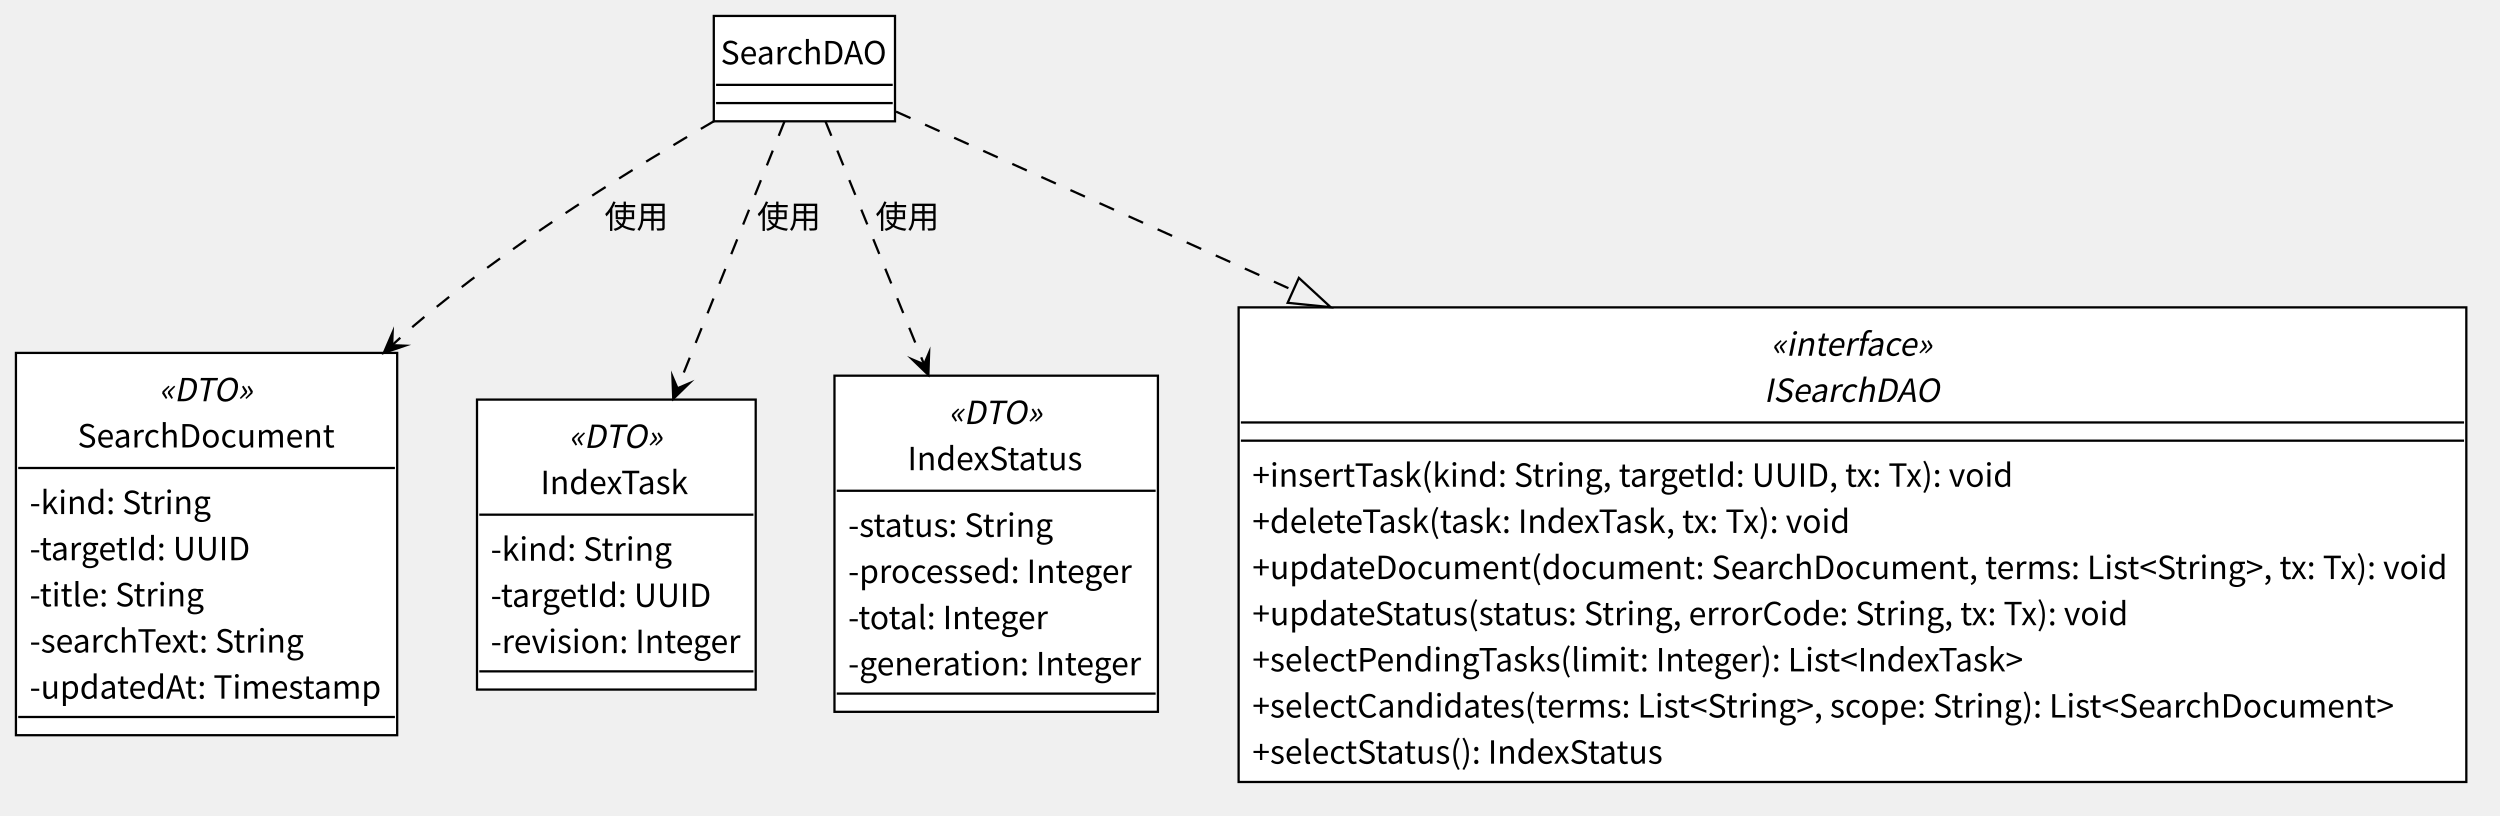
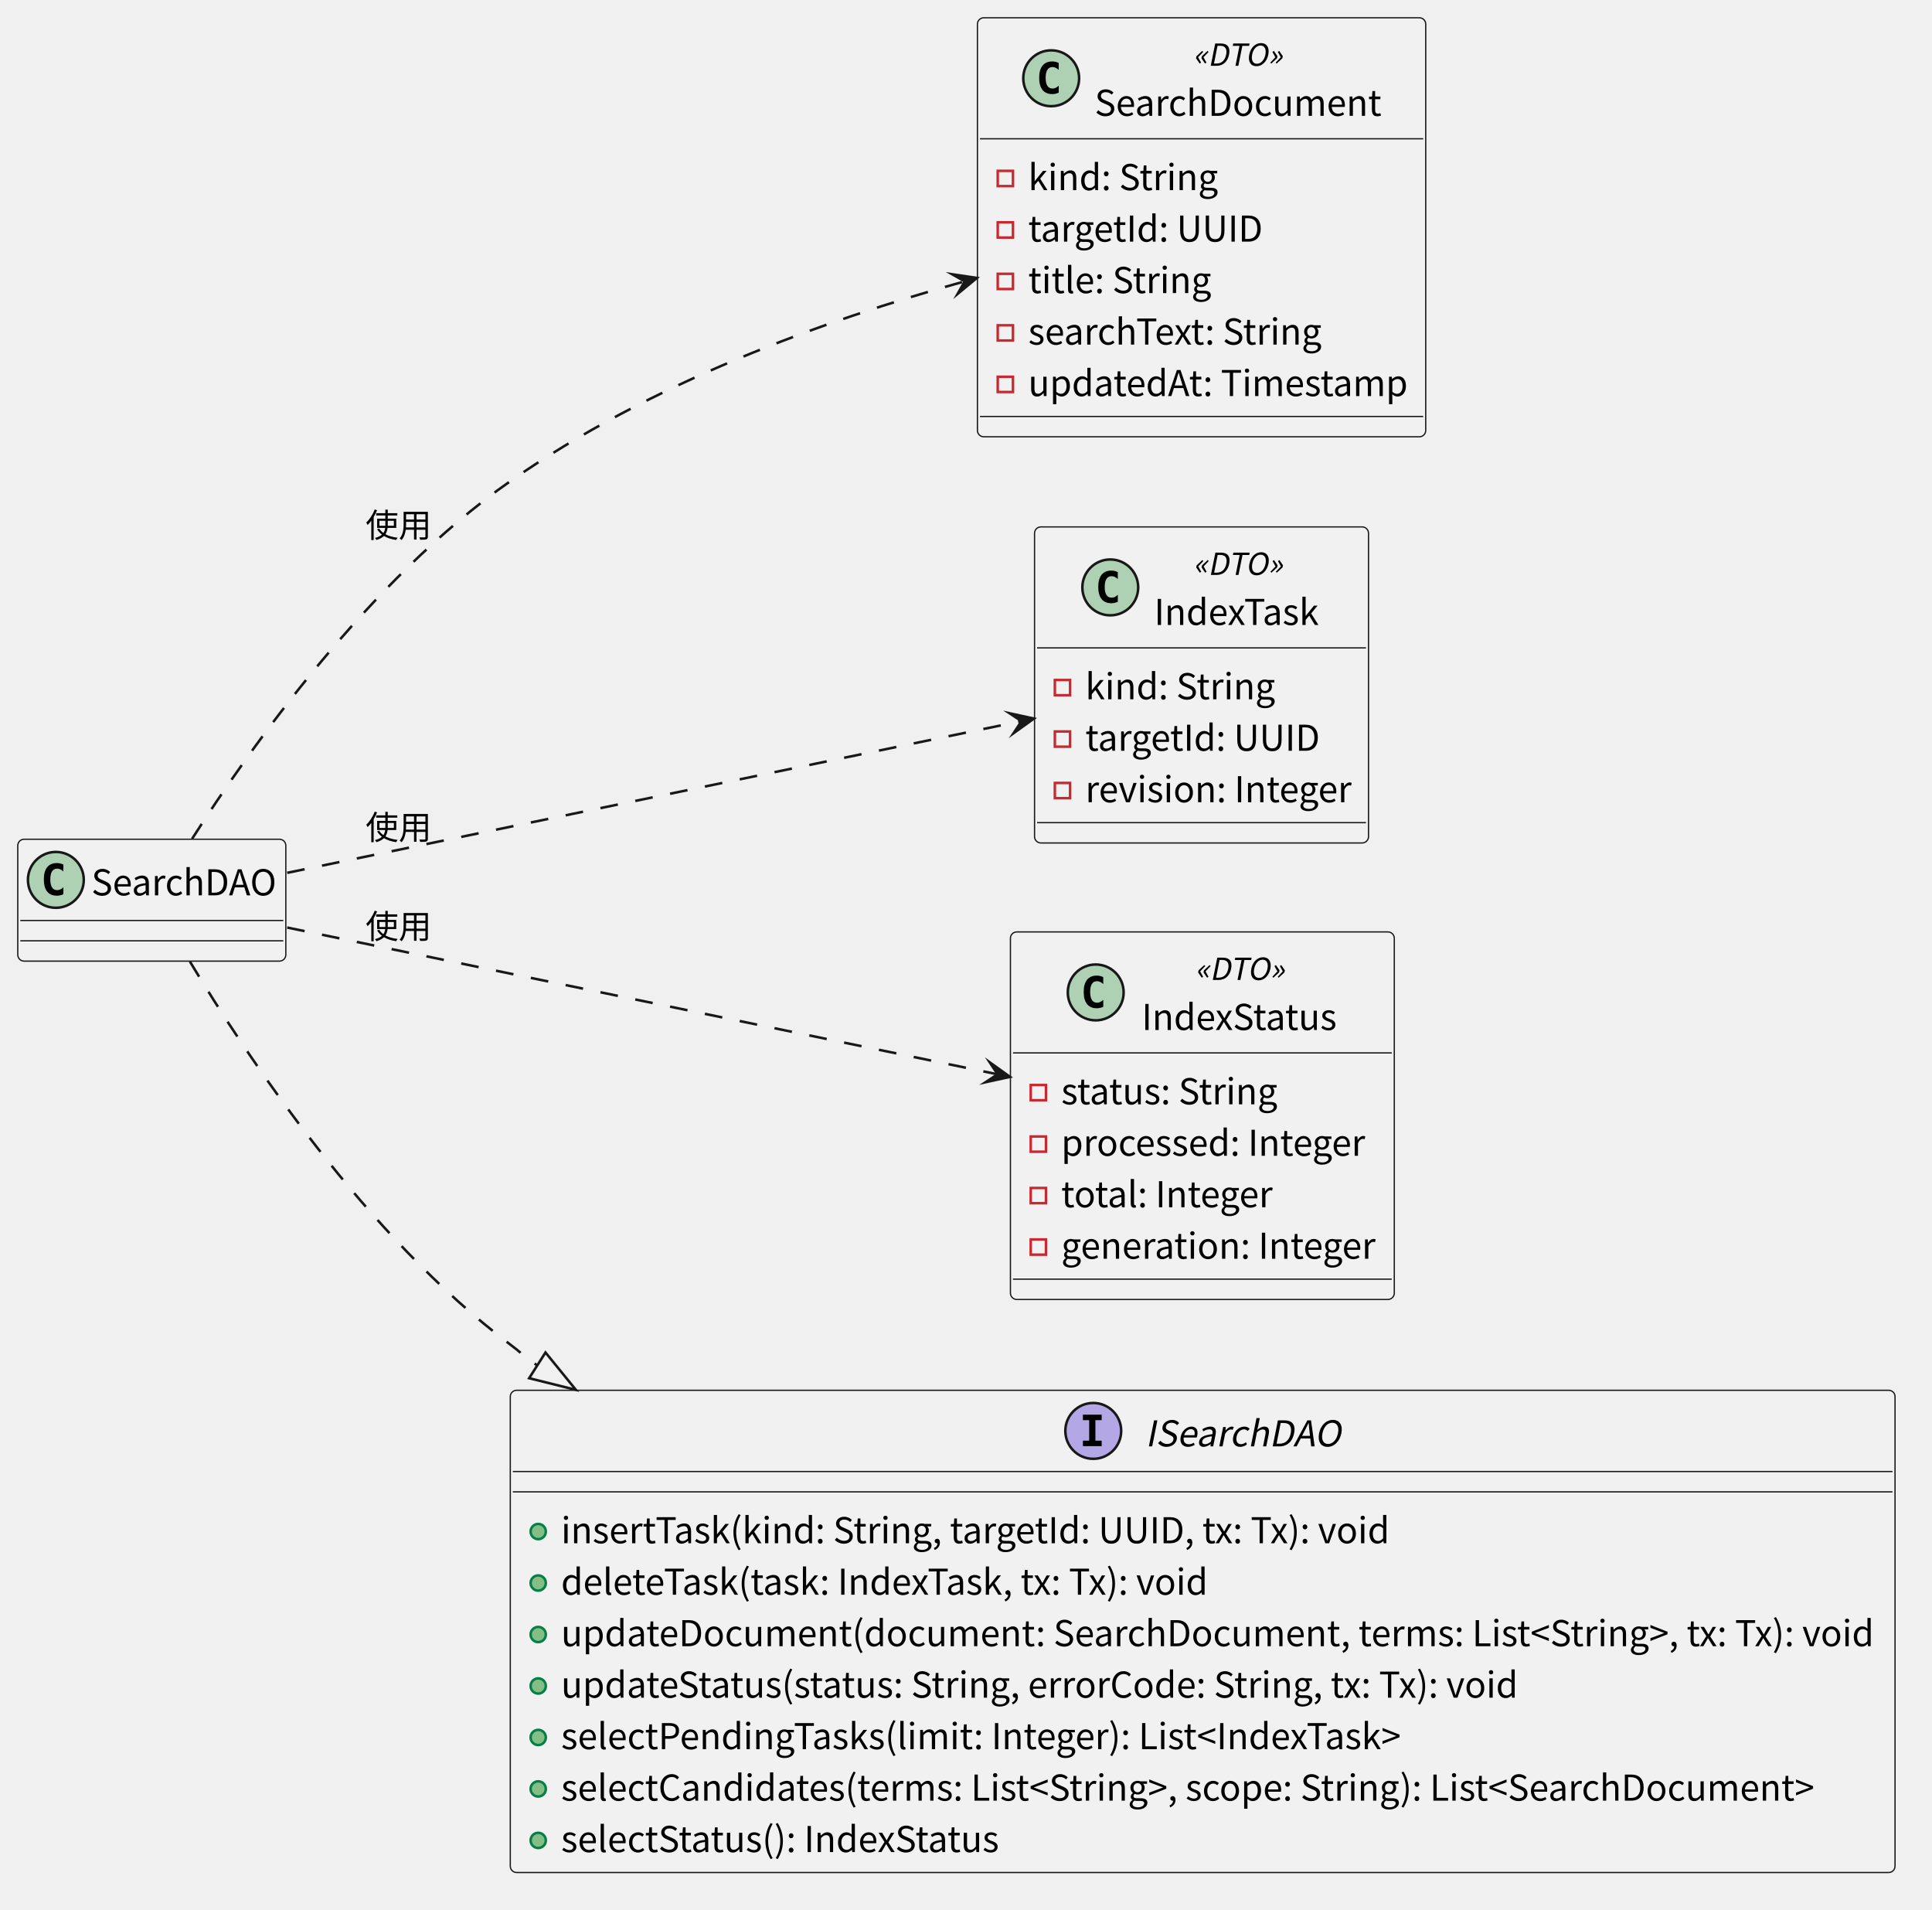
- <svg xmlns="http://www.w3.org/2000/svg" version="1.1" data-diagram-type="CLASS" style="width:1098px;height:358px;background:#FFFFFF;" width="1098px" height="358px" viewBox="0 0 1098 358" zoomAndPan="magnify" preserveAspectRatio="none" contentStyleType="text/css">
+ <svg xmlns="http://www.w3.org/2000/svg" version="1.1" data-diagram-type="CLASS" style="width:761px;height:752px;background:#FFFFFF;" width="761px" height="752px" viewBox="0 0 761 752" zoomAndPan="magnify" preserveAspectRatio="none" contentStyleType="text/css">
  <defs />
  <g font-family="sans-serif" lengthAdjust="spacing">
-     <g class="entity" data-qualified-name="SearchDocument" id="ent0001" data-source-line="4">
-       <rect x="7" y="155" width="167.441" height="167.903" fill="#FFF" style="stroke:#000;stroke-width:1;" />
-       <text x="69.812" y="176.24" fill="#000" font-size="14" textLength="41.818" font-style="italic" font-family="Noto Sans CJK SC">«DTO»</text>
-       <text x="34.049" y="196.512" fill="#000" font-size="14" textLength="113.344" font-family="Noto Sans CJK SC">SearchDocument</text>
-       <line x1="8" y1="205.544" x2="173.441" y2="205.544" style="stroke:#000;stroke-width:1;" />
-       <text x="13" y="225.784" fill="#000" font-size="14" textLength="80.024" font-family="Noto Sans CJK SC">-kind: String</text>
-       <text x="13" y="246.056" fill="#000" font-size="14" textLength="98.112" font-family="Noto Sans CJK SC">-targetId: UUID</text>
-       <text x="13" y="266.328" fill="#000" font-size="14" textLength="77.364" font-family="Noto Sans CJK SC">-title: String</text>
-       <text x="13" y="286.599" fill="#000" font-size="14" textLength="122.878" font-family="Noto Sans CJK SC">-searchText: String</text>
-       <text x="13" y="306.871" fill="#000" font-size="14" textLength="155.441" font-family="Noto Sans CJK SC">-updatedAt: Timestamp</text>
-       <line x1="8" y1="314.903" x2="173.441" y2="314.903" style="stroke:#000;stroke-width:1;" />
+     <g class="entity" data-qualified-name="SearchDocument" id="ent0001" data-source-line="5">
+       <rect x="385" y="7" width="176.583" height="165.008" fill="#F1F1F1" style="stroke:#181818;stroke-width:0.5;" rx="2.5" ry="2.5" />
+       <ellipse cx="414.058" cy="30.824" rx="11" ry="11" fill="#ADD1B2" style="stroke:#181818;stroke-width:1;" />
+       <path d="M417.027,36.465 Q416.449,36.762 415.808,36.902 Q415.167,37.058 414.464,37.058 Q411.964,37.058 410.636,35.418 Q409.324,33.762 409.324,30.637 Q409.324,27.512 410.636,25.855 Q411.964,24.199 414.464,24.199 Q415.167,24.199 415.808,24.355 Q416.464,24.512 417.027,24.808 L417.027,27.527 Q416.402,26.949 415.808,26.683 Q415.214,26.402 414.589,26.402 Q413.245,26.402 412.558,27.48 Q411.87,28.543 411.87,30.637 Q411.87,32.73 412.558,33.808 Q413.245,34.871 414.589,34.871 Q415.214,34.871 415.808,34.605 Q416.402,34.324 417.027,33.746 L417.027,36.465 Z " fill="#000" />
+       <text x="469.932" y="25.92" fill="#000" font-size="12" textLength="35.844" font-style="italic" font-family="Noto Sans CJK SC">«DTO»</text>
+       <text x="431.182" y="45.616" fill="#000" font-size="14" textLength="113.344" font-family="Noto Sans CJK SC">SearchDocument</text>
+       <line x1="386" y1="54.648" x2="560.583" y2="54.648" style="stroke:#181818;stroke-width:0.5;" />
+       <g data-visibility-modifier="PRIVATE_FIELD">
+         <rect x="393" y="67.284" width="6" height="6" fill="none" style="stroke:#C82930;stroke-width:1;" />
+       </g>
+       <text x="405" y="74.888" fill="#000" font-size="14" textLength="75.166" font-family="Noto Sans CJK SC">kind: String</text>
+       <g data-visibility-modifier="PRIVATE_FIELD">
+         <rect x="393" y="87.556" width="6" height="6" fill="none" style="stroke:#C82930;stroke-width:1;" />
+       </g>
+       <text x="405" y="95.16" fill="#000" font-size="14" textLength="93.254" font-family="Noto Sans CJK SC">targetId: UUID</text>
+       <g data-visibility-modifier="PRIVATE_FIELD">
+         <rect x="393" y="107.828" width="6" height="6" fill="none" style="stroke:#C82930;stroke-width:1;" />
+       </g>
+       <text x="405" y="115.432" fill="#000" font-size="14" textLength="72.506" font-family="Noto Sans CJK SC">title: String</text>
+       <g data-visibility-modifier="PRIVATE_FIELD">
+         <rect x="393" y="128.1" width="6" height="6" fill="none" style="stroke:#C82930;stroke-width:1;" />
+       </g>
+       <text x="405" y="135.704" fill="#000" font-size="14" textLength="118.02" font-family="Noto Sans CJK SC">searchText: String</text>
+       <g data-visibility-modifier="PRIVATE_FIELD">
+         <rect x="393" y="148.372" width="6" height="6" fill="none" style="stroke:#C82930;stroke-width:1;" />
+       </g>
+       <text x="405" y="155.976" fill="#000" font-size="14" textLength="150.583" font-family="Noto Sans CJK SC">updatedAt: Timestamp</text>
+       <line x1="386" y1="164.008" x2="560.583" y2="164.008" style="stroke:#181818;stroke-width:0.5;" />
    </g>
-     <g class="entity" data-qualified-name="IndexTask" id="ent0002" data-source-line="11">
-       <rect x="209.5" y="175.5" width="122.404" height="127.36" fill="#FFF" style="stroke:#000;stroke-width:1;" />
-       <text x="249.793" y="196.74" fill="#000" font-size="14" textLength="41.818" font-style="italic" font-family="Noto Sans CJK SC">«DTO»</text>
-       <text x="237.403" y="217.012" fill="#000" font-size="14" textLength="66.598" font-family="Noto Sans CJK SC">IndexTask</text>
-       <line x1="210.5" y1="226.044" x2="330.904" y2="226.044" style="stroke:#000;stroke-width:1;" />
-       <text x="215.5" y="246.284" fill="#000" font-size="14" textLength="80.024" font-family="Noto Sans CJK SC">-kind: String</text>
-       <text x="215.5" y="266.556" fill="#000" font-size="14" textLength="98.112" font-family="Noto Sans CJK SC">-targetId: UUID</text>
-       <text x="215.5" y="286.828" fill="#000" font-size="14" textLength="110.404" font-family="Noto Sans CJK SC">-revision: Integer</text>
-       <line x1="210.5" y1="294.86" x2="330.904" y2="294.86" style="stroke:#000;stroke-width:1;" />
+     <g class="entity" data-qualified-name="IndexTask" id="ent0002" data-source-line="12">
+       <rect x="407.5" y="207.5" width="131.546" height="124.464" fill="#F1F1F1" style="stroke:#181818;stroke-width:0.5;" rx="2.5" ry="2.5" />
+       <ellipse cx="437.327" cy="231.324" rx="11" ry="11" fill="#ADD1B2" style="stroke:#181818;stroke-width:1;" />
+       <path d="M440.295,236.965 Q439.717,237.262 439.077,237.402 Q438.436,237.558 437.733,237.558 Q435.233,237.558 433.905,235.918 Q432.592,234.262 432.592,231.137 Q432.592,228.012 433.905,226.355 Q435.233,224.699 437.733,224.699 Q438.436,224.699 439.077,224.855 Q439.733,225.012 440.295,225.308 L440.295,228.027 Q439.67,227.449 439.077,227.183 Q438.483,226.902 437.858,226.902 Q436.514,226.902 435.827,227.98 Q435.139,229.043 435.139,231.137 Q435.139,233.23 435.827,234.308 Q436.514,235.371 437.858,235.371 Q438.483,235.371 439.077,235.105 Q439.67,234.824 440.295,234.246 L440.295,236.965 Z " fill="#000" />
+       <text x="469.998" y="226.42" fill="#000" font-size="12" textLength="35.844" font-style="italic" font-family="Noto Sans CJK SC">«DTO»</text>
+       <text x="454.621" y="246.116" fill="#000" font-size="14" textLength="66.598" font-family="Noto Sans CJK SC">IndexTask</text>
+       <line x1="408.5" y1="255.148" x2="538.046" y2="255.148" style="stroke:#181818;stroke-width:0.5;" />
+       <g data-visibility-modifier="PRIVATE_FIELD">
+         <rect x="415.5" y="267.784" width="6" height="6" fill="none" style="stroke:#C82930;stroke-width:1;" />
+       </g>
+       <text x="427.5" y="275.388" fill="#000" font-size="14" textLength="75.166" font-family="Noto Sans CJK SC">kind: String</text>
+       <g data-visibility-modifier="PRIVATE_FIELD">
+         <rect x="415.5" y="288.056" width="6" height="6" fill="none" style="stroke:#C82930;stroke-width:1;" />
+       </g>
+       <text x="427.5" y="295.66" fill="#000" font-size="14" textLength="93.254" font-family="Noto Sans CJK SC">targetId: UUID</text>
+       <g data-visibility-modifier="PRIVATE_FIELD">
+         <rect x="415.5" y="308.328" width="6" height="6" fill="none" style="stroke:#C82930;stroke-width:1;" />
+       </g>
+       <text x="427.5" y="315.932" fill="#000" font-size="14" textLength="105.546" font-family="Noto Sans CJK SC">revision: Integer</text>
+       <line x1="408.5" y1="323.964" x2="538.046" y2="323.964" style="stroke:#181818;stroke-width:0.5;" />
    </g>
-     <g class="entity" data-qualified-name="IndexStatus" id="ent0003" data-source-line="16">
-       <rect x="366.5" y="165" width="142.059" height="147.631" fill="#FFF" style="stroke:#000;stroke-width:1;" />
-       <text x="416.621" y="186.24" fill="#000" font-size="14" textLength="41.818" font-style="italic" font-family="Noto Sans CJK SC">«DTO»</text>
-       <text x="398.589" y="206.512" fill="#000" font-size="14" textLength="77.882" font-family="Noto Sans CJK SC">IndexStatus</text>
-       <line x1="367.5" y1="215.544" x2="507.559" y2="215.544" style="stroke:#000;stroke-width:1;" />
-       <text x="372.5" y="235.784" fill="#000" font-size="14" textLength="91.266" font-family="Noto Sans CJK SC">-status: String</text>
-       <text x="372.5" y="256.056" fill="#000" font-size="14" textLength="125.677" font-family="Noto Sans CJK SC">-processed: Integer</text>
-       <text x="372.5" y="276.328" fill="#000" font-size="14" textLength="89.544" font-family="Noto Sans CJK SC">-total: Integer</text>
-       <text x="372.5" y="296.599" fill="#000" font-size="14" textLength="130.059" font-family="Noto Sans CJK SC">-generation: Integer</text>
-       <line x1="367.5" y1="304.631" x2="507.559" y2="304.631" style="stroke:#000;stroke-width:1;" />
+     <g class="entity" data-qualified-name="IndexStatus" id="ent0003" data-source-line="17">
+       <rect x="398" y="367" width="151.201" height="144.736" fill="#F1F1F1" style="stroke:#181818;stroke-width:0.5;" rx="2.5" ry="2.5" />
+       <ellipse cx="431.594" cy="390.824" rx="11" ry="11" fill="#ADD1B2" style="stroke:#181818;stroke-width:1;" />
+       <path d="M434.563,396.465 Q433.985,396.762 433.344,396.902 Q432.703,397.058 432,397.058 Q429.5,397.058 428.172,395.418 Q426.86,393.762 426.86,390.637 Q426.86,387.512 428.172,385.855 Q429.5,384.199 432,384.199 Q432.703,384.199 433.344,384.355 Q434,384.512 434.563,384.808 L434.563,387.527 Q433.938,386.949 433.344,386.683 Q432.75,386.402 432.125,386.402 Q430.781,386.402 430.094,387.48 Q429.406,388.543 429.406,390.637 Q429.406,392.73 430.094,393.808 Q430.781,394.871 432.125,394.871 Q432.75,394.871 433.344,394.605 Q433.938,394.324 434.563,393.746 L434.563,396.465 Z " fill="#000" />
+       <text x="470.745" y="385.92" fill="#000" font-size="12" textLength="35.844" font-style="italic" font-family="Noto Sans CJK SC">«DTO»</text>
+       <text x="449.726" y="405.616" fill="#000" font-size="14" textLength="77.882" font-family="Noto Sans CJK SC">IndexStatus</text>
+       <line x1="399" y1="414.648" x2="548.201" y2="414.648" style="stroke:#181818;stroke-width:0.5;" />
+       <g data-visibility-modifier="PRIVATE_FIELD">
+         <rect x="406" y="427.284" width="6" height="6" fill="none" style="stroke:#C82930;stroke-width:1;" />
+       </g>
+       <text x="418" y="434.888" fill="#000" font-size="14" textLength="86.408" font-family="Noto Sans CJK SC">status: String</text>
+       <g data-visibility-modifier="PRIVATE_FIELD">
+         <rect x="406" y="447.556" width="6" height="6" fill="none" style="stroke:#C82930;stroke-width:1;" />
+       </g>
+       <text x="418" y="455.16" fill="#000" font-size="14" textLength="120.819" font-family="Noto Sans CJK SC">processed: Integer</text>
+       <g data-visibility-modifier="PRIVATE_FIELD">
+         <rect x="406" y="467.828" width="6" height="6" fill="none" style="stroke:#C82930;stroke-width:1;" />
+       </g>
+       <text x="418" y="475.432" fill="#000" font-size="14" textLength="84.686" font-family="Noto Sans CJK SC">total: Integer</text>
+       <g data-visibility-modifier="PRIVATE_FIELD">
+         <rect x="406" y="488.1" width="6" height="6" fill="none" style="stroke:#C82930;stroke-width:1;" />
+       </g>
+       <text x="418" y="495.704" fill="#000" font-size="14" textLength="125.201" font-family="Noto Sans CJK SC">generation: Integer</text>
+       <line x1="399" y1="503.736" x2="548.201" y2="503.736" style="stroke:#181818;stroke-width:0.5;" />
    </g>
-     <g class="entity" data-qualified-name="ISearchDAO" id="ent0004" data-source-line="24">
-       <rect x="544" y="135" width="539.21" height="208.447" fill="#FFF" style="stroke:#000;stroke-width:1;" />
-       <text x="777.807" y="156.24" fill="#000" font-size="14" textLength="71.596" font-style="italic" font-family="Noto Sans CJK SC">«interface»</text>
-       <text x="774.762" y="176.512" fill="#000" font-size="14" textLength="77.686" font-style="italic" font-family="Noto Sans CJK SC">ISearchDAO</text>
-       <line x1="545" y1="185.544" x2="1082.21" y2="185.544" style="stroke:#000;stroke-width:1;" />
-       <line x1="545" y1="193.544" x2="1082.21" y2="193.544" style="stroke:#000;stroke-width:1;" />
-       <text x="550" y="213.784" fill="#000" font-size="14" textLength="337.637" font-family="Noto Sans CJK SC">+insertTask(kind: String, targetId: UUID, tx: Tx): void</text>
-       <text x="550" y="234.056" fill="#000" font-size="14" textLength="267.049" font-family="Noto Sans CJK SC">+deleteTask(task: IndexTask, tx: Tx): void</text>
-       <text x="550" y="254.328" fill="#000" font-size="14" textLength="527.21" font-family="Noto Sans CJK SC">+updateDocument(document: SearchDocument, terms: List&lt;String&gt;, tx: Tx): void</text>
-       <text x="550" y="274.599" fill="#000" font-size="14" textLength="389.03" font-family="Noto Sans CJK SC">+updateStatus(status: String, errorCode: String, tx: Tx): void</text>
-       <text x="550" y="294.871" fill="#000" font-size="14" textLength="343.069" font-family="Noto Sans CJK SC">+selectPendingTasks(limit: Integer): List&lt;IndexTask&gt;</text>
-       <text x="550" y="315.143" fill="#000" font-size="14" textLength="504.096" font-family="Noto Sans CJK SC">+selectCandidates(terms: List&lt;String&gt;, scope: String): List&lt;SearchDocument&gt;</text>
-       <text x="550" y="335.415" fill="#000" font-size="14" textLength="182.433" font-family="Noto Sans CJK SC">+selectStatus(): IndexStatus</text>
+     <g class="entity" data-qualified-name="ISearchDAO" id="ent0004" data-source-line="25">
+       <rect x="201" y="547.5" width="545.44" height="189.903" fill="#F1F1F1" style="stroke:#181818;stroke-width:0.5;" rx="2.5" ry="2.5" />
+       <ellipse cx="430.627" cy="563.5" rx="11" ry="11" fill="#B4A7E5" style="stroke:#181818;stroke-width:1;" />
+       <path d="M426.549,559.266 L426.549,557.109 L433.94,557.109 L433.94,559.266 L431.471,559.266 L431.471,567.344 L433.94,567.344 L433.94,569.5 L426.549,569.5 L426.549,567.344 L429.018,567.344 L429.018,559.266 L426.549,559.266 Z " fill="#000" />
+       <text x="451.127" y="569.604" fill="#000" font-size="14" textLength="77.686" font-style="italic" font-family="Noto Sans CJK SC">ISearchDAO</text>
+       <line x1="202" y1="579.5" x2="745.44" y2="579.5" style="stroke:#181818;stroke-width:0.5;" />
+       <line x1="202" y1="587.5" x2="745.44" y2="587.5" style="stroke:#181818;stroke-width:0.5;" />
+       <g data-visibility-modifier="PUBLIC_METHOD">
+         <ellipse cx="212" cy="603.136" rx="3" ry="3" fill="#84BE84" style="stroke:#038048;stroke-width:1;" />
+       </g>
+       <text x="221" y="607.74" fill="#000" font-size="14" textLength="329.867" font-family="Noto Sans CJK SC">insertTask(kind: String, targetId: UUID, tx: Tx): void</text>
+       <g data-visibility-modifier="PUBLIC_METHOD">
+         <ellipse cx="212" cy="623.408" rx="3" ry="3" fill="#84BE84" style="stroke:#038048;stroke-width:1;" />
+       </g>
+       <text x="221" y="628.012" fill="#000" font-size="14" textLength="259.279" font-family="Noto Sans CJK SC">deleteTask(task: IndexTask, tx: Tx): void</text>
+       <g data-visibility-modifier="PUBLIC_METHOD">
+         <ellipse cx="212" cy="643.68" rx="3" ry="3" fill="#84BE84" style="stroke:#038048;stroke-width:1;" />
+       </g>
+       <text x="221" y="648.284" fill="#000" font-size="14" textLength="519.44" font-family="Noto Sans CJK SC">updateDocument(document: SearchDocument, terms: List&lt;String&gt;, tx: Tx): void</text>
+       <g data-visibility-modifier="PUBLIC_METHOD">
+         <ellipse cx="212" cy="663.952" rx="3" ry="3" fill="#84BE84" style="stroke:#038048;stroke-width:1;" />
+       </g>
+       <text x="221" y="668.556" fill="#000" font-size="14" textLength="381.261" font-family="Noto Sans CJK SC">updateStatus(status: String, errorCode: String, tx: Tx): void</text>
+       <g data-visibility-modifier="PUBLIC_METHOD">
+         <ellipse cx="212" cy="684.224" rx="3" ry="3" fill="#84BE84" style="stroke:#038048;stroke-width:1;" />
+       </g>
+       <text x="221" y="688.828" fill="#000" font-size="14" textLength="335.299" font-family="Noto Sans CJK SC">selectPendingTasks(limit: Integer): List&lt;IndexTask&gt;</text>
+       <g data-visibility-modifier="PUBLIC_METHOD">
+         <ellipse cx="212" cy="704.496" rx="3" ry="3" fill="#84BE84" style="stroke:#038048;stroke-width:1;" />
+       </g>
+       <text x="221" y="709.099" fill="#000" font-size="14" textLength="496.326" font-family="Noto Sans CJK SC">selectCandidates(terms: List&lt;String&gt;, scope: String): List&lt;SearchDocument&gt;</text>
+       <g data-visibility-modifier="PUBLIC_METHOD">
+         <ellipse cx="212" cy="724.767" rx="3" ry="3" fill="#84BE84" style="stroke:#038048;stroke-width:1;" />
+       </g>
+       <text x="221" y="729.371" fill="#000" font-size="14" textLength="174.663" font-family="Noto Sans CJK SC">selectStatus(): IndexStatus</text>
    </g>
-     <g class="entity" data-qualified-name="SearchDAO" id="ent0005" data-source-line="35">
-       <rect x="313.5" y="7" width="79.584" height="46.272" fill="#FFF" style="stroke:#000;stroke-width:1;" />
-       <text x="316.5" y="28.24" fill="#000" font-size="14" textLength="73.584" font-family="Noto Sans CJK SC">SearchDAO</text>
-       <line x1="314.5" y1="37.272" x2="392.084" y2="37.272" style="stroke:#000;stroke-width:1;" />
-       <line x1="314.5" y1="45.272" x2="392.084" y2="45.272" style="stroke:#000;stroke-width:1;" />
+     <g class="entity" data-qualified-name="SearchDAO" id="ent0005" data-source-line="36">
+       <rect x="7" y="330.5" width="105.584" height="48" fill="#F1F1F1" style="stroke:#181818;stroke-width:0.5;" rx="2.5" ry="2.5" />
+       <ellipse cx="22" cy="346.5" rx="11" ry="11" fill="#ADD1B2" style="stroke:#181818;stroke-width:1;" />
+       <path d="M24.969,352.141 Q24.391,352.438 23.75,352.578 Q23.109,352.734 22.406,352.734 Q19.906,352.734 18.578,351.094 Q17.266,349.438 17.266,346.313 Q17.266,343.188 18.578,341.531 Q19.906,339.875 22.406,339.875 Q23.109,339.875 23.75,340.031 Q24.406,340.188 24.969,340.484 L24.969,343.203 Q24.344,342.625 23.75,342.359 Q23.156,342.078 22.531,342.078 Q21.188,342.078 20.5,343.156 Q19.813,344.219 19.813,346.313 Q19.813,348.406 20.5,349.484 Q21.188,350.547 22.531,350.547 Q23.156,350.547 23.75,350.281 Q24.344,350 24.969,349.422 L24.969,352.141 Z " fill="#000" />
+       <text x="36" y="352.604" fill="#000" font-size="14" textLength="73.584" font-family="Noto Sans CJK SC">SearchDAO</text>
+       <line x1="8" y1="362.5" x2="111.584" y2="362.5" style="stroke:#181818;stroke-width:0.5;" />
+       <line x1="8" y1="370.5" x2="111.584" y2="370.5" style="stroke:#181818;stroke-width:0.5;" />
    </g>
-     <g class="link" data-entity-1="ent0005" data-entity-2="ent0004" id="lnk6" data-source-line="36" data-link-type="extension">
-       <path d="M393.52,49.01 C437.23,68.68 494.466,94.433 567.996,127.523" style="stroke:#000;stroke-width:1;stroke-dasharray:7,7;" fill="none" id="SearchDAO-to-ISearchDAO" codeLine="36" />
-       <polygon points="584.41,134.91,570.458,122.052,565.533,132.995,584.41,134.91" fill="none" style="stroke:#000;stroke-width:1;stroke-linejoin:miter;stroke-miterlimit:10;" />
+     <g class="link" data-entity-1="ent0005" data-entity-2="ent0004" id="lnk6" data-source-line="37" data-link-type="extension">
+       <path d="M74.78,378.63 C97.02,415.65 144.11,486.68 201,529.5 C209.26,535.72 202.714,532.012 211.644,537.682" style="stroke:#181818;stroke-width:1;stroke-dasharray:7,7;" fill="none" id="SearchDAO-to-ISearchDAO" codeLine="37" />
+       <polygon points="226.84,547.33,214.86,532.616,208.428,542.747,226.84,547.33" fill="none" style="stroke:#181818;stroke-width:1;stroke-linejoin:miter;stroke-miterlimit:10;" />
    </g>
-     <g class="link" data-entity-1="ent0005" data-entity-2="ent0001" id="lnk7" data-source-line="37" data-link-type="dependency">
-       <path d="M313.85,53.06 C279.98,72.69 230.65,103.15 191.5,135 C183.83,141.24 179.791,144.616 172.231,151.606" style="stroke:#000;stroke-width:1;stroke-dasharray:7,7;" fill="none" id="SearchDAO-to-SearchDocument" codeLine="37" />
-       <polygon points="168.56,155,177.884,151.827,172.231,151.606,172.453,145.953,168.56,155" fill="#000" style="stroke:#000;stroke-width:1;stroke-linejoin:miter;stroke-miterlimit:10;" />
-       <text x="265.5" y="100.24" fill="#000" font-size="14" textLength="28" font-family="Noto Sans CJK SC">使用</text>
+     <g class="link" data-entity-1="ent0005" data-entity-2="ent0001" id="lnk7" data-source-line="38" data-link-type="dependency">
+       <path d="M75.66,330.34 C98.36,294.81 145.27,228.46 201,189.5 C256.48,150.72 323.953,126.402 379.993,110.792" style="stroke:#181818;stroke-width:1;stroke-dasharray:7,7;" fill="none" id="SearchDAO-to-SearchDocument" codeLine="38" />
+       <polygon points="384.81,109.45,375.067,108.012,379.993,110.792,377.213,115.718,384.81,109.45" fill="#181818" style="stroke:#181818;stroke-width:1;stroke-linejoin:miter;stroke-miterlimit:10;" />
+       <text x="144" y="211.58" fill="#000" font-size="13" textLength="26" font-family="Noto Sans CJK SC">使用</text>
    </g>
-     <g class="link" data-entity-1="ent0005" data-entity-2="ent0002" id="lnk8" data-source-line="38" data-link-type="dependency">
-       <path d="M344.62,53.15 C333.03,82.04 314.151,129.139 297.551,170.539" style="stroke:#000;stroke-width:1;stroke-dasharray:7,7;" fill="none" id="SearchDAO-to-IndexTask" codeLine="38" />
-       <polygon points="295.69,175.18,302.752,168.315,297.551,170.539,295.327,165.338,295.69,175.18" fill="#000" style="stroke:#000;stroke-width:1;stroke-linejoin:miter;stroke-miterlimit:10;" />
-       <text x="332.5" y="100.24" fill="#000" font-size="14" textLength="28" font-family="Noto Sans CJK SC">使用</text>
+     <g class="link" data-entity-1="ent0005" data-entity-2="ent0002" id="lnk8" data-source-line="39" data-link-type="dependency">
+       <path d="M113.12,343.73 C187.95,328.28 320.863,300.821 402.363,283.991" style="stroke:#181818;stroke-width:1;stroke-dasharray:7,7;" fill="none" id="SearchDAO-to-IndexTask" codeLine="39" />
+       <polygon points="407.26,282.98,397.637,280.883,402.363,283.991,399.255,288.717,407.26,282.98" fill="#181818" style="stroke:#181818;stroke-width:1;stroke-linejoin:miter;stroke-miterlimit:10;" />
+       <text x="144" y="330.58" fill="#000" font-size="13" textLength="26" font-family="Noto Sans CJK SC">使用</text>
    </g>
-     <g class="link" data-entity-1="ent0005" data-entity-2="ent0003" id="lnk9" data-source-line="39" data-link-type="dependency">
-       <path d="M362.49,53.15 C373.24,79.64 389.9,120.707 405.86,160.037" style="stroke:#000;stroke-width:1;stroke-dasharray:7,7;" fill="none" id="SearchDAO-to-IndexStatus" codeLine="39" />
-       <polygon points="407.74,164.67,408.062,154.826,405.86,160.037,400.649,157.835,407.74,164.67" fill="#000" style="stroke:#000;stroke-width:1;stroke-linejoin:miter;stroke-miterlimit:10;" />
-       <text x="384.5" y="100.24" fill="#000" font-size="14" textLength="28" font-family="Noto Sans CJK SC">使用</text>
+     <g class="link" data-entity-1="ent0005" data-entity-2="ent0003" id="lnk9" data-source-line="40" data-link-type="dependency">
+       <path d="M113.12,365.27 C185.13,380.14 310.593,406.059 392.943,423.069" style="stroke:#181818;stroke-width:1;stroke-dasharray:7,7;" fill="none" id="SearchDAO-to-IndexStatus" codeLine="40" />
+       <polygon points="397.84,424.08,389.835,418.342,392.943,423.069,388.217,426.177,397.84,424.08" fill="#181818" style="stroke:#181818;stroke-width:1;stroke-linejoin:miter;stroke-miterlimit:10;" />
+       <text x="144" y="369.58" fill="#000" font-size="13" textLength="26" font-family="Noto Sans CJK SC">使用</text>
    </g>
  </g>
</svg>
